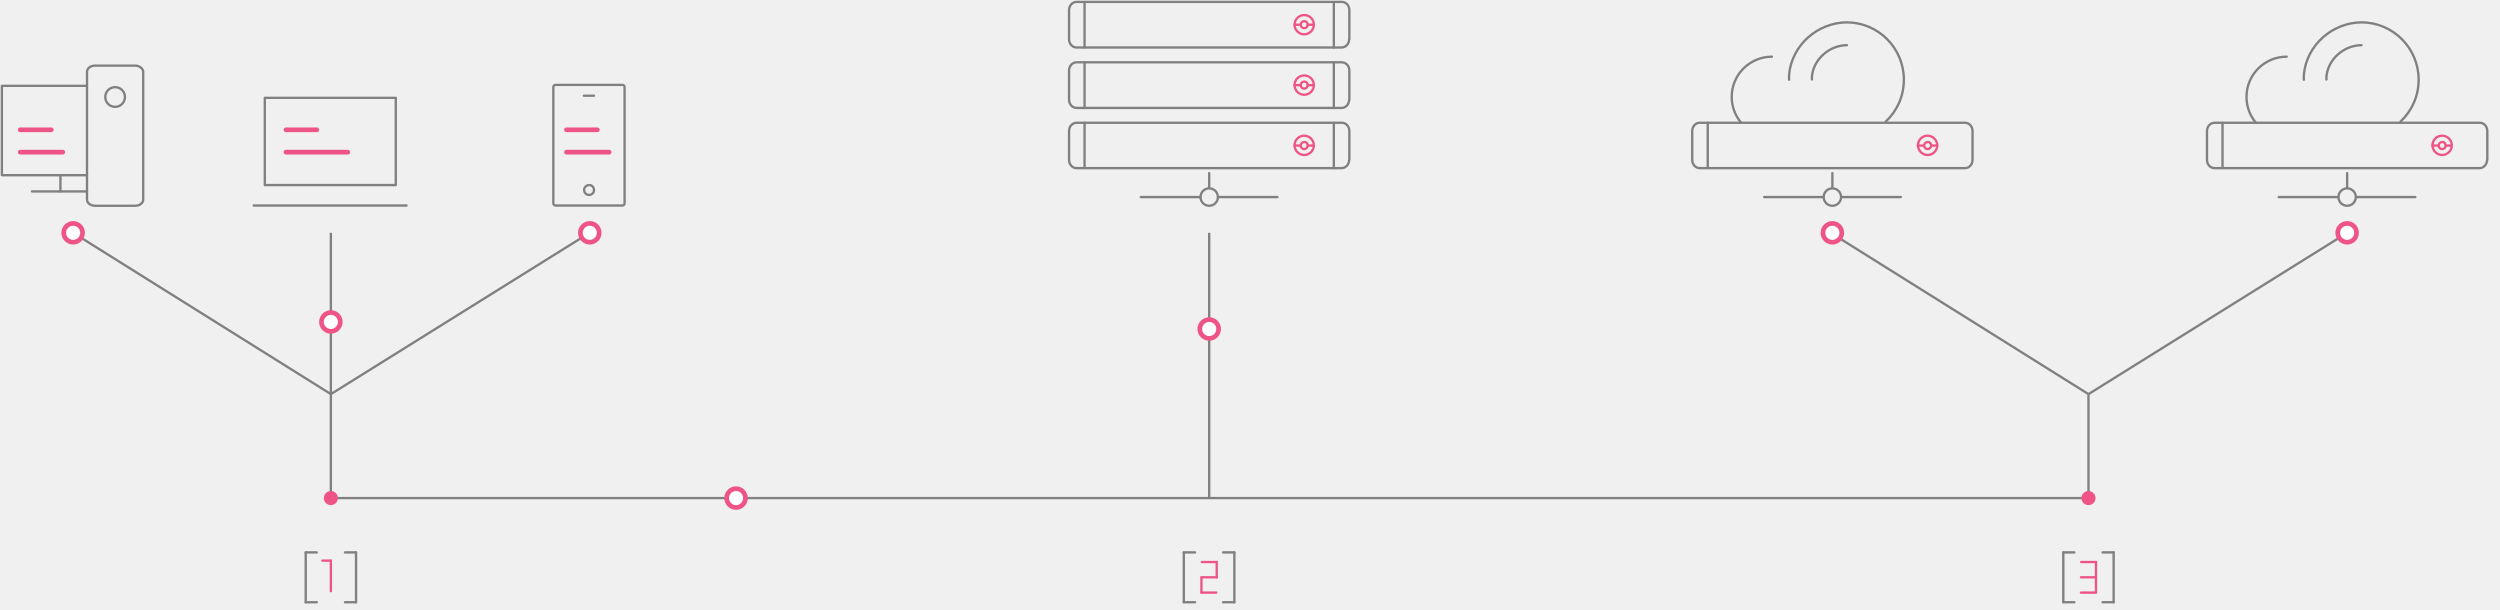
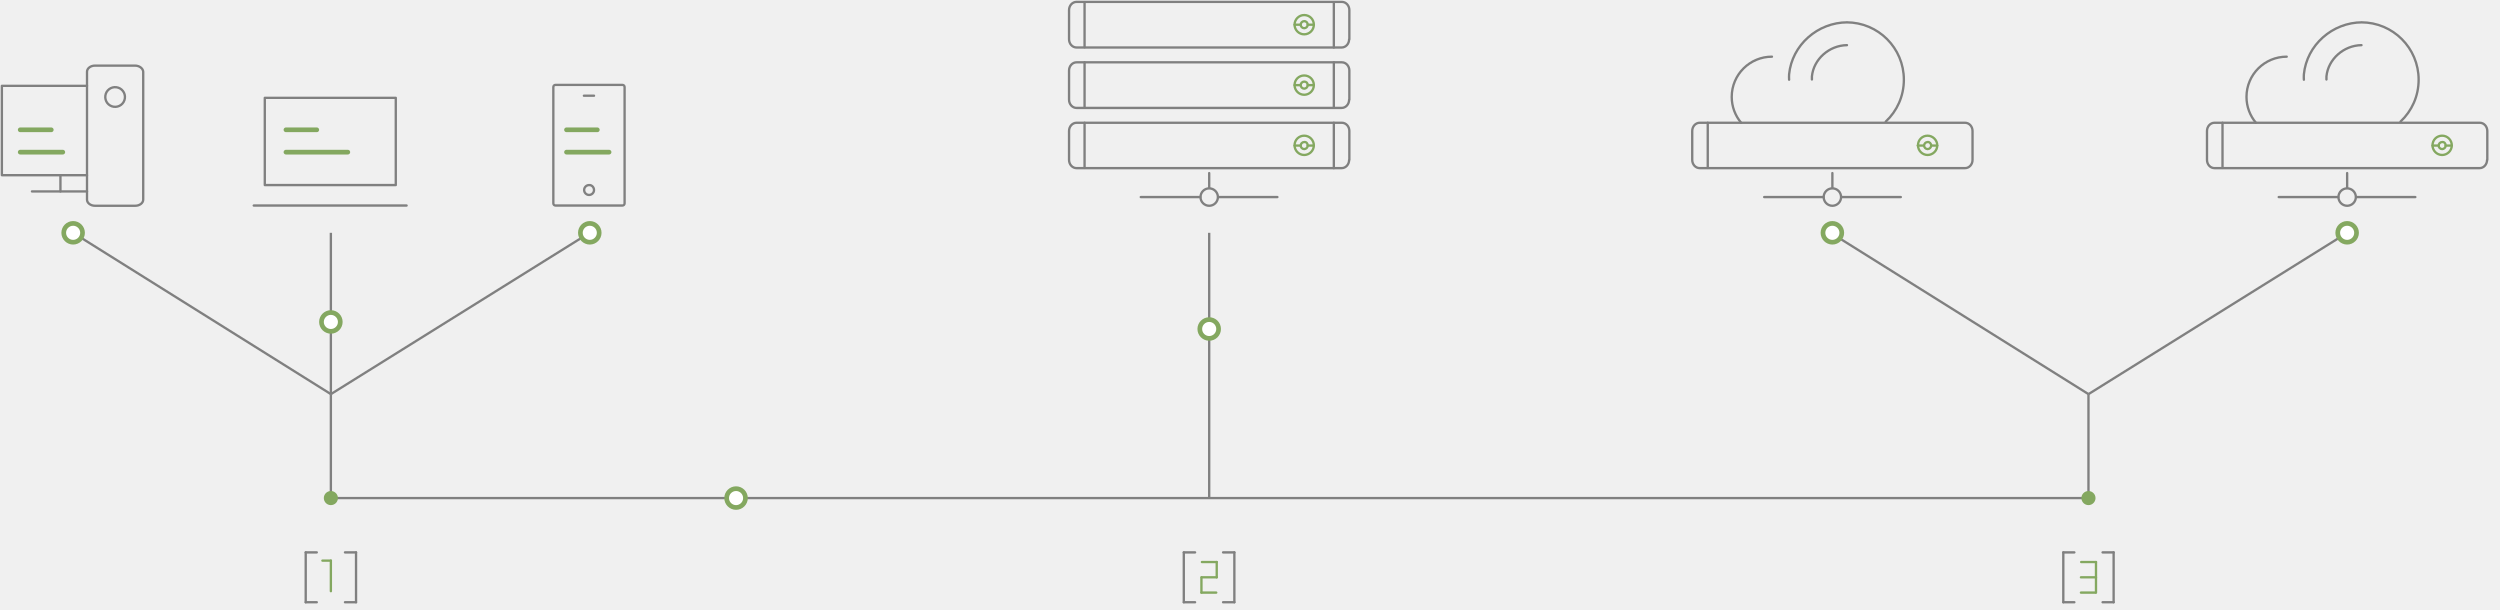
<svg xmlns="http://www.w3.org/2000/svg" version="1.1" id="Layer_1" x="0px" y="0px" viewBox="0 0 1063.1 259" style="enable-background:new 0 0 1063.1 259;" xml:space="preserve" class="svg mt-50" src="patterns/balancing.svg" alt="Load Balancing">
  <style type="text/css">
	.bal0{fill:none;stroke:#808080;stroke-linecap:round;stroke-linejoin:round;stroke-miterlimit:10;}
- 	.bal1{fill:#FFFFFF;stroke:#ee5586;stroke-width:2;stroke-linecap:round;stroke-linejoin:round;stroke-miterlimit:10;}
+ 	.bal1{fill:#FFFFFF;stroke:#84A860;stroke-width:2;stroke-linecap:round;stroke-linejoin:round;stroke-miterlimit:10;}
	.bal2{fill:none;stroke:#808080;stroke-linecap:round;stroke-linejoin:round;stroke-miterlimit:10;}
	.bal3{fill:none;stroke:#808080;stroke-miterlimit:10;}
- 	.bal4{fill:none;stroke:#ee5586;stroke-width:1;stroke-linecap:round;stroke-linejoin:round;stroke-miterlimit:10;}
- 	.bal5{fill:#ee5586;}
+ 	.bal4{fill:none;stroke:#84A860;stroke-width:1;stroke-linecap:round;stroke-linejoin:round;stroke-miterlimit:10;}
+ 	.bal5{fill:#84A860;}
</style>
  <rect x="112.6" y="41.6" class="bal0" width="55.7" height="37.1" />
  <line class="bal0" x1="107.9" y1="87.4" x2="172.9" y2="87.4" />
  <line id="svg-concept" class="bal1" x1="121.6" y1="55.2" x2="134.7" y2="55.2" />
  <line id="svg-concept" class="bal1" x1="121.6" y1="64.7" x2="147.9" y2="64.7" />
  <line id="svg-concept" class="bal1" x1="240.9" y1="55.2" x2="254" y2="55.2" />
  <line id="svg-concept" class="bal1" x1="240.9" y1="64.7" x2="259" y2="64.7" />
  <line id="svg-concept" class="bal1" x1="8.6" y1="55.2" x2="21.8" y2="55.2" />
  <line id="svg-concept" class="bal1" x1="8.6" y1="64.7" x2="26.7" y2="64.7" />
  <g>
    <circle class="bal2" cx="514.2" cy="83.8" r="3.7" />
    <line class="bal2" x1="514.2" y1="73.6" x2="514.2" y2="79.9" />
    <line class="bal2" x1="485.1" y1="83.8" x2="510.4" y2="83.8" />
    <line class="bal2" x1="518" y1="83.8" x2="543.2" y2="83.8" />
  </g>
  <g>
    <circle class="bal2" cx="779.2" cy="83.8" r="3.7" />
    <line class="bal2" x1="779.2" y1="73.6" x2="779.2" y2="79.9" />
    <line class="bal2" x1="750.2" y1="83.8" x2="775.4" y2="83.8" />
    <line class="bal2" x1="783" y1="83.8" x2="808.3" y2="83.8" />
  </g>
  <path class="bal0" d="M744,51" />
  <path class="bal0" d="M760.8,33.9c0-0.8-0.1-1.5,0-2.3c1.2-12.4,12.1-22.1,24.8-22.1h-0.4c13.5,0,24.4,10.9,24.4,24.4  c0,7-2.9,13.3-7.7,17.8" />
  <path class="bal0" d="M785.4,19.2c-7.6,0.1-14.2,6-14.9,13.3l0,0.2c0,0.4,0,0.8,0,1.1" />
  <path class="bal0" d="M753.5,24.1c-9.4,0-17.1,7.6-17.1,17.1c0,4.2,1.5,8,4,11" />
  <polyline class="bal0" points="37,74.5 0.8,74.5 0.8,36.5 37,36.5 " />
  <line class="bal0" x1="25.7" y1="74.5" x2="25.7" y2="81.4" />
  <line class="bal0" x1="37" y1="81.4" x2="13.6" y2="81.4" />
  <path class="bal0" d="M57.4,27.9H40.4c-1.9,0-3.4,1.2-3.4,2.6v54.4c0,1.4,1.5,2.6,3.4,2.6h17.1c1.9,0,3.4-1.2,3.4-2.6V30.5  C60.8,29.1,59.3,27.9,57.4,27.9z" />
  <path class="bal0" d="M49.5,37.1c2.3,0.3,3.9,2.4,3.6,4.7c-0.3,2.3-2.4,3.9-4.7,3.6c-2.3-0.3-3.9-2.4-3.6-4.7  C45.1,38.4,47.2,36.8,49.5,37.1z" />
  <path class="bal0" d="M235.3,86.5V37c0-0.5,0.4-0.9,0.9-0.9h28.5c0.5,0,0.9,0.4,0.9,0.9v49.5c0,0.5-0.4,0.9-0.9,0.9h-28.5  C235.7,87.4,235.3,87,235.3,86.5" />
  <line class="bal0" x1="248.3" y1="40.7" x2="252.6" y2="40.7" />
  <path class="bal0" d="M252.6,80.8c0,1.2-1,2.1-2.1,2.1c-1.2,0-2.1-1-2.1-2.1c0-1.2,1-2.1,2.1-2.1C251.6,78.6,252.6,79.6,252.6,80.8z" />
  <line class="bal3" x1="140.7" y1="211.8" x2="887.6" y2="211.8" />
  <line class="bal3" x1="140.7" y1="99" x2="140.7" y2="167.6" />
  <g>
    <g>
      <line class="bal0" x1="130" y1="256.1" x2="130" y2="234.9" />
      <line class="bal0" x1="130" y1="234.9" x2="134.7" y2="234.9" />
      <line class="bal0" x1="130" y1="256.1" x2="134.7" y2="256.1" />
    </g>
    <g>
      <line class="bal0" x1="146.7" y1="234.9" x2="151.4" y2="234.9" />
      <line class="bal0" x1="151.4" y1="234.9" x2="151.4" y2="256.1" />
      <line class="bal0" x1="151.4" y1="256.1" x2="146.7" y2="256.1" />
    </g>
  </g>
  <g>
    <line id="svg-concept" class="bal4" x1="140.7" y1="251.4" x2="140.7" y2="238.4" />
    <line id="svg-concept" class="bal4" x1="140.7" y1="238.4" x2="137.1" y2="238.4" />
  </g>
  <g>
    <g>
      <line class="bal0" x1="877.4" y1="256.1" x2="877.4" y2="234.9" />
      <line class="bal0" x1="877.4" y1="234.9" x2="882.1" y2="234.9" />
      <line class="bal0" x1="877.4" y1="256.1" x2="882.1" y2="256.1" />
    </g>
    <g>
      <line class="bal0" x1="894.1" y1="234.9" x2="898.8" y2="234.9" />
      <line class="bal0" x1="898.8" y1="234.9" x2="898.8" y2="256.1" />
      <line class="bal0" x1="898.8" y1="256.1" x2="894.1" y2="256.1" />
    </g>
  </g>
  <line id="svg-concept" class="bal4" x1="891.3" y1="252" x2="891.3" y2="239" />
  <line id="svg-concept" class="bal4" x1="884.9" y1="245.5" x2="891.3" y2="245.5" />
  <line id="svg-concept" class="bal4" x1="891.3" y1="239" x2="885" y2="239" />
  <line id="svg-concept" class="bal4" x1="884.9" y1="252" x2="891.1" y2="252" />
  <g>
    <g>
      <line class="bal0" x1="503.4" y1="256.1" x2="503.4" y2="234.9" />
      <line class="bal0" x1="503.4" y1="234.9" x2="508.2" y2="234.9" />
      <line class="bal0" x1="503.4" y1="256.1" x2="508.2" y2="256.1" />
    </g>
    <g>
      <line class="bal0" x1="520.1" y1="234.9" x2="524.9" y2="234.9" />
      <line class="bal0" x1="524.9" y1="234.9" x2="524.9" y2="256.1" />
      <line class="bal0" x1="524.9" y1="256.1" x2="520.1" y2="256.1" />
    </g>
  </g>
  <g>
    <line id="svg-concept" class="bal4" x1="517.4" y1="245.5" x2="517.4" y2="239" />
    <line id="svg-concept" class="bal4" x1="511" y1="245.5" x2="517.4" y2="245.5" />
    <line id="svg-concept" class="bal4" x1="517.4" y1="239" x2="511.1" y2="239" />
    <g>
      <line id="svg-concept" class="bal4" x1="510.9" y1="245.5" x2="510.9" y2="252" />
      <line id="svg-concept" class="bal4" x1="510.9" y1="252" x2="517.2" y2="252" />
    </g>
  </g>
  <line class="bal3" x1="140.7" y1="167.6" x2="140.7" y2="211.8" />
  <line class="bal3" x1="250.7" y1="99" x2="140.7" y2="167.6" />
  <line class="bal3" x1="514.2" y1="99" x2="514.2" y2="211.8" />
  <line class="bal3" x1="888.1" y1="167.6" x2="888.1" y2="211.8" />
  <line class="bal3" x1="31.1" y1="99" x2="140.7" y2="167.6" />
  <line class="bal3" x1="998.1" y1="99" x2="888.1" y2="167.6" />
  <line class="bal3" x1="778.5" y1="99" x2="888.1" y2="167.6" />
  <path class="bal0" d="M573.7,16.7c0,1.9-1.4,3.5-3.2,3.5H457.8c-1.8,0-3.2-1.6-3.2-3.5V4.3c0-1.9,1.4-3.5,3.2-3.5h112.8  c1.8,0,3.2,1.6,3.2,3.5V16.7z" />
  <line class="bal0" x1="461.2" y1="0.9" x2="461.2" y2="20.1" />
  <line class="bal0" x1="567.2" y1="0.9" x2="567.2" y2="20.2" />
  <g>
    <path id="svg-concept" class="bal4" d="M558.7,10.5c0,2.3-1.9,4.1-4.1,4.1c-2.3,0-4.1-1.9-4.1-4.1s1.8-4.1,4.1-4.1C556.9,6.4,558.7,8.2,558.7,10.5z" />
    <path id="svg-concept" class="bal4" d="M556.1,10.5c0,0.8-0.7,1.5-1.5,1.5c-0.8,0-1.5-0.7-1.5-1.5c0-0.8,0.7-1.5,1.5-1.5C555.5,9,556.1,9.7,556.1,10.5   z" />
    <line id="svg-concept" class="bal4" x1="558.7" y1="10.5" x2="556.1" y2="10.5" />
    <line id="svg-concept" class="bal4" x1="553.1" y1="10.5" x2="550.5" y2="10.5" />
  </g>
  <path class="bal0" d="M573.7,42.4c0,1.9-1.4,3.5-3.2,3.5H457.8c-1.8,0-3.2-1.6-3.2-3.5V30c0-1.9,1.4-3.5,3.2-3.5h112.8  c1.8,0,3.2,1.6,3.2,3.5V42.4z" />
  <line class="bal0" x1="461.2" y1="26.5" x2="461.2" y2="45.8" />
  <line class="bal0" x1="567.2" y1="26.5" x2="567.2" y2="45.8" />
  <g>
    <path id="svg-concept" class="bal4" d="M558.7,36.2c0,2.3-1.9,4.1-4.1,4.1c-2.3,0-4.1-1.9-4.1-4.1c0-2.3,1.8-4.1,4.1-4.1   C556.9,32.1,558.7,33.9,558.7,36.2z" />
    <path id="svg-concept" class="bal4" d="M556.1,36.2c0,0.8-0.7,1.5-1.5,1.5c-0.8,0-1.5-0.7-1.5-1.5s0.7-1.5,1.5-1.5C555.5,34.7,556.1,35.3,556.1,36.2z" />
    <line id="svg-concept" class="bal4" x1="558.7" y1="36.2" x2="556.1" y2="36.2" />
    <line id="svg-concept" class="bal4" x1="553.1" y1="36.2" x2="550.5" y2="36.2" />
  </g>
  <path class="bal0" d="M573.7,68c0,1.9-1.4,3.5-3.2,3.5H457.8c-1.8,0-3.2-1.6-3.2-3.5V55.7c0-1.9,1.4-3.5,3.2-3.5h112.8  c1.8,0,3.2,1.6,3.2,3.5V68z" />
  <line class="bal0" x1="461.2" y1="52.2" x2="461.2" y2="71.4" />
  <line class="bal0" x1="567.2" y1="52.2" x2="567.2" y2="71.5" />
  <g>
    <path id="svg-concept" class="bal4" d="M558.7,61.8c0,2.3-1.9,4.1-4.1,4.1c-2.3,0-4.1-1.9-4.1-4.1c0-2.3,1.8-4.1,4.1-4.1   C556.9,57.7,558.7,59.6,558.7,61.8z" />
    <path id="svg-concept" class="bal4" d="M556.1,61.9c0,0.8-0.7,1.5-1.5,1.5c-0.8,0-1.5-0.7-1.5-1.5c0-0.8,0.7-1.5,1.5-1.5   C555.5,60.3,556.1,61,556.1,61.9z" />
    <line id="svg-concept" class="bal4" x1="558.7" y1="61.9" x2="556.1" y2="61.9" />
    <line id="svg-concept" class="bal4" x1="553.1" y1="61.9" x2="550.5" y2="61.9" />
  </g>
  <g>
    <path class="bal0" d="M838.8,68c0,1.9-1.4,3.5-3.2,3.5H722.8c-1.8,0-3.2-1.6-3.2-3.5V55.7c0-1.9,1.4-3.5,3.2-3.5h112.8   c1.8,0,3.2,1.6,3.2,3.5V68z" />
    <line class="bal0" x1="726.2" y1="52.2" x2="726.2" y2="71.4" />
    <path id="svg-concept" class="bal4" d="M823.8,61.8c0,2.3-1.9,4.1-4.1,4.1c-2.3,0-4.1-1.9-4.1-4.1c0-2.3,1.8-4.1,4.1-4.1   C821.9,57.7,823.8,59.6,823.8,61.8z" />
    <path id="svg-concept" class="bal4" d="M821.2,61.9c0,0.8-0.7,1.5-1.5,1.5c-0.8,0-1.5-0.7-1.5-1.5c0-0.8,0.7-1.5,1.5-1.5   C820.5,60.3,821.2,61,821.2,61.9z" />
    <line id="svg-concept" class="bal4" x1="823.8" y1="61.9" x2="821.2" y2="61.9" />
    <line id="svg-concept" class="bal4" x1="818.1" y1="61.9" x2="815.5" y2="61.9" />
  </g>
  <g>
    <circle class="bal2" cx="998.1" cy="83.8" r="3.7" />
    <line class="bal2" x1="998.1" y1="73.6" x2="998.1" y2="79.9" />
    <line class="bal2" x1="969" y1="83.8" x2="994.3" y2="83.8" />
    <line class="bal2" x1="1001.9" y1="83.8" x2="1027.1" y2="83.8" />
  </g>
  <path class="bal0" d="M962.8,51" />
  <path class="bal0" d="M979.7,33.9c0-0.8-0.1-1.5,0-2.3c1.2-12.4,12.1-22.1,24.8-22.1h-0.4c13.5,0,24.4,10.9,24.4,24.4  c0,7-2.9,13.3-7.7,17.8" />
  <path class="bal0" d="M1004.2,19.2c-7.6,0.1-14.2,6-14.9,13.3l0,0.2c0,0.4,0,0.8,0,1.1" />
  <path class="bal0" d="M972.4,24.1c-9.4,0-17.1,7.6-17.1,17.1c0,4.2,1.5,8,4,11" />
  <g>
    <path class="bal0" d="M1057.6,68c0,1.9-1.4,3.5-3.2,3.5H941.7c-1.8,0-3.2-1.6-3.2-3.5V55.7c0-1.9,1.4-3.5,3.2-3.5h112.8   c1.8,0,3.2,1.6,3.2,3.5V68z" />
    <line class="bal0" x1="945.1" y1="52.2" x2="945.1" y2="71.4" />
    <path id="svg-concept" class="bal4" d="M1042.6,61.8c0,2.3-1.9,4.1-4.1,4.1c-2.3,0-4.1-1.9-4.1-4.1c0-2.3,1.8-4.1,4.1-4.1   C1040.8,57.7,1042.6,59.6,1042.6,61.8z" />
    <path id="svg-concept" class="bal4" d="M1040,61.9c0,0.8-0.7,1.5-1.5,1.5c-0.8,0-1.5-0.7-1.5-1.5c0-0.8,0.7-1.5,1.5-1.5   C1039.4,60.3,1040,61,1040,61.9z" />
    <line id="svg-concept" class="bal4" x1="1042.6" y1="61.9" x2="1040" y2="61.9" />
    <line id="svg-concept" class="bal4" x1="1037" y1="61.9" x2="1034.4" y2="61.9" />
  </g>
  <circle id="svg-ico" class="bal5" cx="140.7" cy="211.8" r="3" />
  <circle id="svg-ico" class="bal5" cx="888.1" cy="211.8" r="3" />
  <g>
    <path id="svg-concept" class="bal1" d="M35.1,99c0,2.2-1.8,4-4,4c-2.2,0-4-1.8-4-4c0-2.2,1.8-4,4-4C33.3,95,35.1,96.8,35.1,99z" />
    <animateMotion path="M0 0 105 66 0 0" begin="0s" dur="4s" repeatCount="indefinite" />
  </g>
  <g>
    <path id="svg-concept" class="bal1" d="M144.7,136.9c0,2.2-1.8,4-4,4c-2.2,0-4-1.8-4-4s1.8-4,4-4C142.9,132.9,144.7,134.7,144.7,136.9z" />
    <animateMotion path="M0, 67 0 -35 0 67" begin="0s" dur="3s" repeatCount="indefinite" />
  </g>
  <g>
    <path id="svg-concept" class="bal1" d="M254.8,99c0,2.2-1.8,4-4,4c-2.2,0-4-1.8-4-4c0-2.2,1.8-4,4-4C253,95,254.8,96.8,254.8,99z" />
    <animateMotion path="M0 0 -105 66 0 0" begin="0s" dur="3s" repeatCount="indefinite" />
  </g>
  <g>
    <path id="svg-concept" class="bal1" d="M317,211.8c0,2.2-1.8,4-4,4c-2.2,0-4-1.8-4-4c0-2.2,1.8-4,4-4C315.2,207.8,317,209.6,317,211.8z" />
    <animateMotion path="M570, 0 -165 0 570 0" begin="0s" dur="12s" repeatCount="indefinite" />
  </g>
  <g>
    <path id="svg-concept" class="bal1" d="M518.2,139.9c0,2.2-1.8,4-4,4c-2.2,0-4-1.8-4-4c0-2.2,1.8-4,4-4C516.4,135.9,518.2,137.7,518.2,139.9z" />
    <animateMotion path="M0, 67 0 -35 0 67" begin="0s" dur="4s" repeatCount="indefinite" />
  </g>
  <g>
    <path id="svg-concept" class="bal1" d="M783.2,99c0,2.2-1.8,4-4,4c-2.2,0-4-1.8-4-4s1.8-4,4-4C781.4,95,783.2,96.8,783.2,99z" />
    <animateMotion path="M0 0 105 66 0 0" begin="0s" dur="3s" repeatCount="indefinite" />
  </g>
  <g>
    <path id="svg-concept" class="bal1" d="M1002.1,99c0,2.2-1.8,4-4,4c-2.2,0-4-1.8-4-4s1.8-4,4-4C1000.3,95,1002.1,96.8,1002.1,99z" />
    <animateMotion path="M0 0 -105 66 0 0" begin="0s" dur="4s" repeatCount="indefinite" />
  </g>
</svg>
